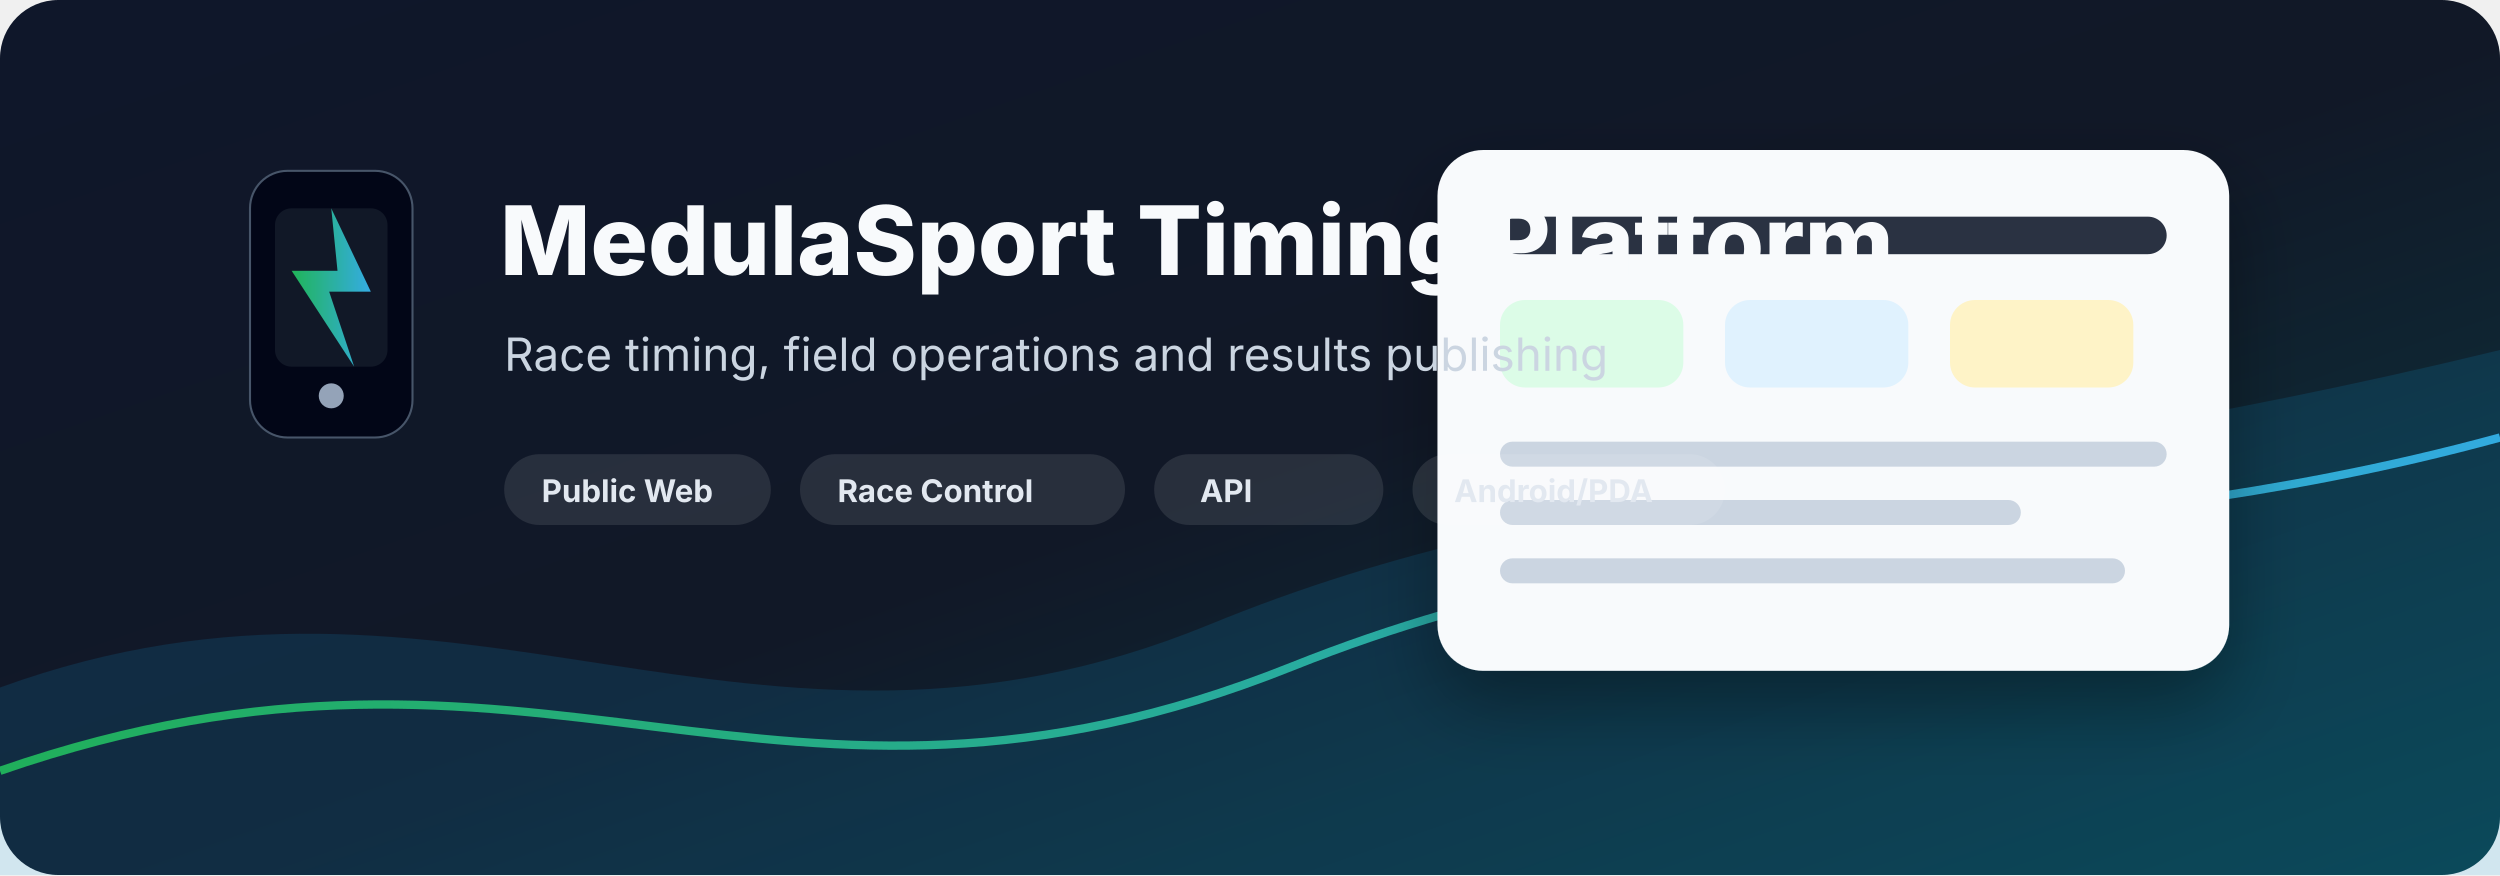
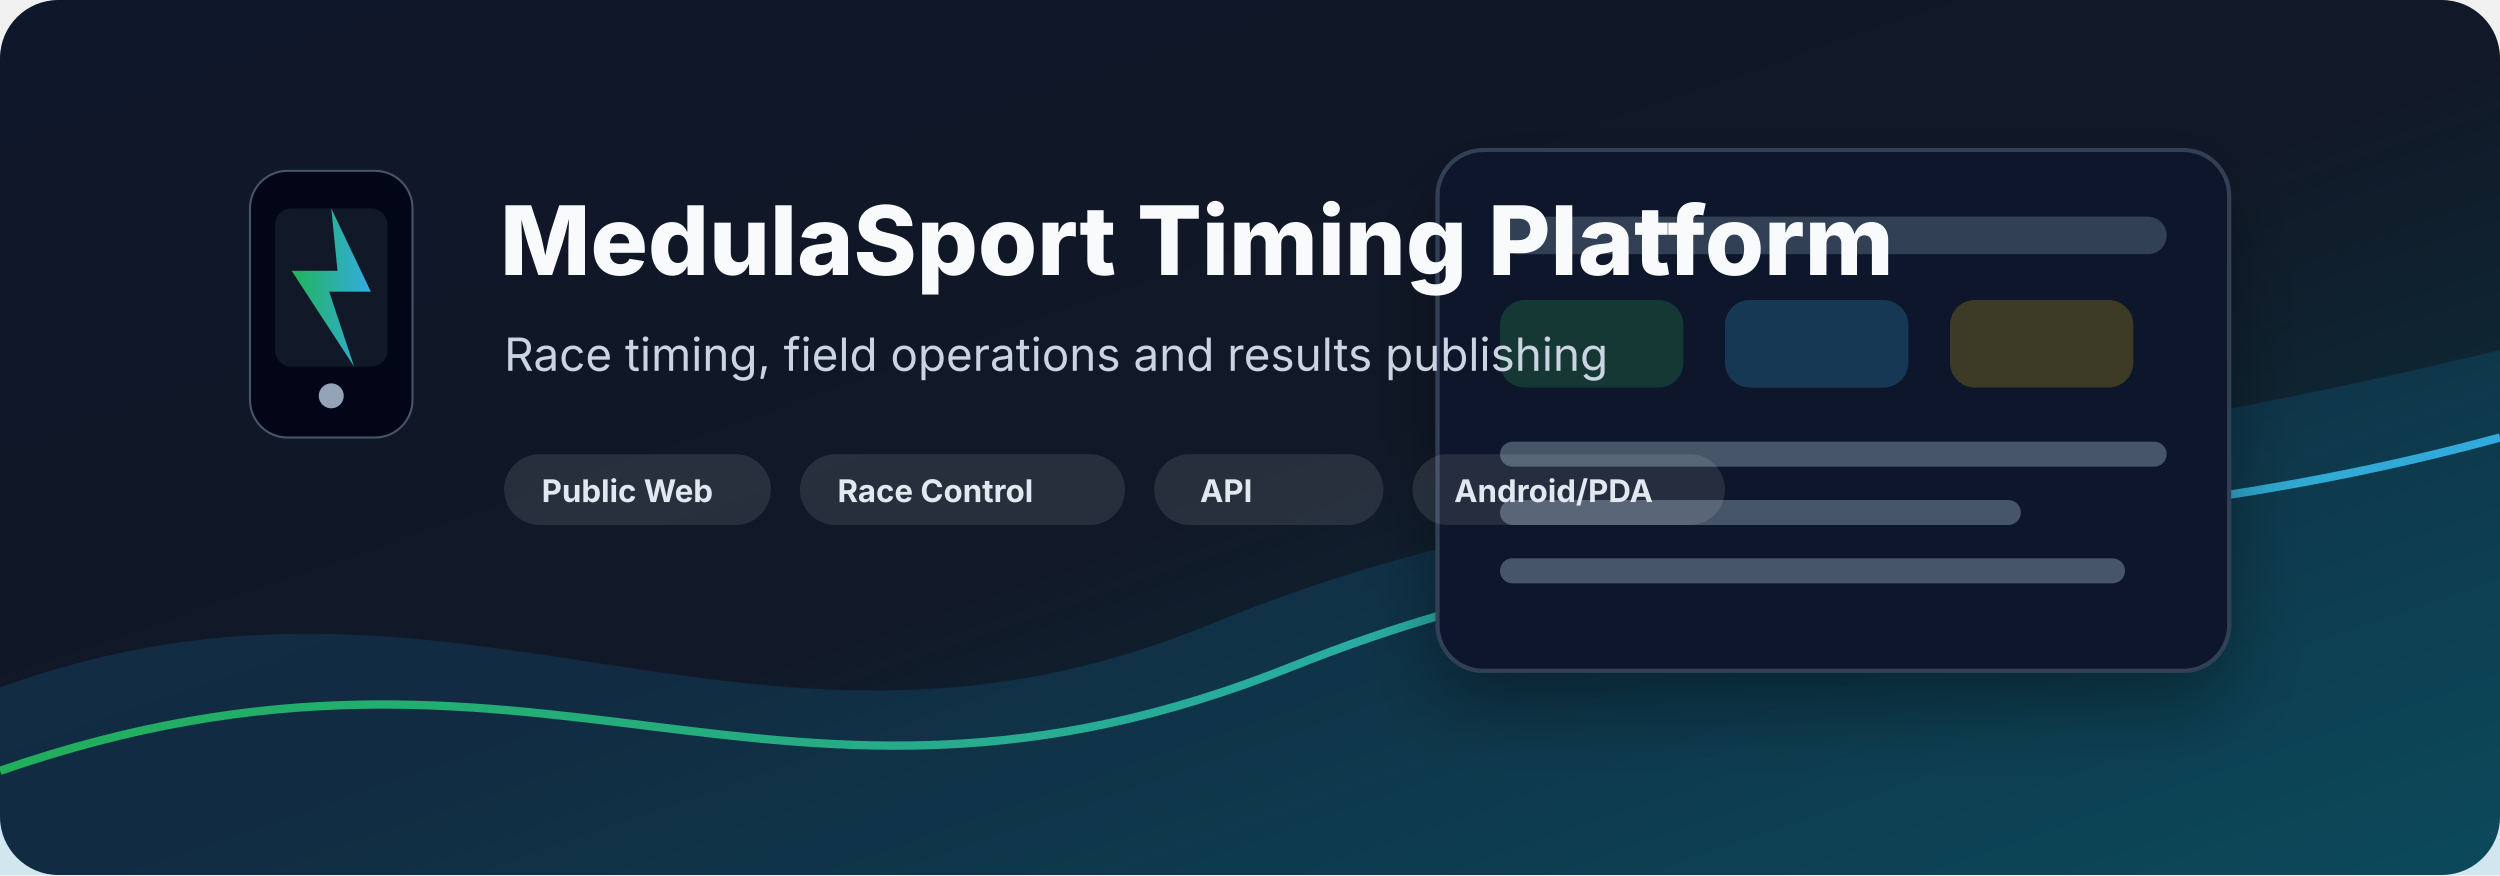
<svg xmlns="http://www.w3.org/2000/svg" width="1200" height="420" viewBox="0 0 1200 420" role="img" aria-labelledby="title desc">
  <defs>
    <linearGradient id="bg" x1="0" y1="0" x2="1" y2="1">
      <stop offset="0" stop-color="#0f172a" />
      <stop offset="0.52" stop-color="#111827" />
      <stop offset="1" stop-color="#0b3b44" />
    </linearGradient>
    <linearGradient id="accent" x1="0" y1="0" x2="1" y2="0">
      <stop offset="0" stop-color="#22c55e" />
      <stop offset="1" stop-color="#38bdf8" />
    </linearGradient>
    <filter id="shadow" x="-20%" y="-20%" width="140%" height="140%">
      <feDropShadow dx="0" dy="16" stdDeviation="18" flood-color="#000" flood-opacity="0.35" />
    </filter>
  </defs>
  <rect width="1200" height="420" rx="28" fill="url(#bg)" />
  <path d="M0 330 C220 250 360 390 580 300 C760 226 912 238 1200 168 L1200 420 L0 420 Z" fill="#0ea5e9" opacity="0.14" />
  <path d="M0 370 C260 280 370 420 620 320 C820 240 980 270 1200 210" fill="none" stroke="url(#accent)" stroke-width="4" opacity="0.85" />
  <g filter="url(#shadow)">
-     <rect x="690" y="72" width="380" height="250" rx="22" fill="#f8fafc" />
-     <rect x="720" y="104" width="320" height="18" rx="9" fill="#0f172a" opacity="0.88" />
-     <rect x="720" y="144" width="88" height="42" rx="12" fill="#dcfce7" />
-     <rect x="828" y="144" width="88" height="42" rx="12" fill="#e0f2fe" />
-     <rect x="936" y="144" width="88" height="42" rx="12" fill="#fef3c7" />
-     <rect x="720" y="212" width="320" height="12" rx="6" fill="#cbd5e1" />
-     <rect x="720" y="240" width="250" height="12" rx="6" fill="#cbd5e1" />
-     <rect x="720" y="268" width="300" height="12" rx="6" fill="#cbd5e1" />
+     <rect x="690" y="72" width="380" height="250" rx="22" fill="#0f172a" stroke="#334155" stroke-width="2" />
+     <rect x="720" y="104" width="320" height="18" rx="9" fill="#334155" />
+     <rect x="720" y="144" width="88" height="42" rx="12" fill="#22c55e" opacity="0.20" />
+     <rect x="828" y="144" width="88" height="42" rx="12" fill="#38bdf8" opacity="0.20" />
+     <rect x="936" y="144" width="88" height="42" rx="12" fill="#facc15" opacity="0.20" />
+     <rect x="720" y="212" width="320" height="12" rx="6" fill="#475569" />
+     <rect x="720" y="240" width="250" height="12" rx="6" fill="#475569" />
+     <rect x="720" y="268" width="300" height="12" rx="6" fill="#475569" />
  </g>
  <g transform="translate(120 82)">
    <rect x="0" y="0" width="78" height="128" rx="18" fill="#020617" stroke="#475569" />
    <rect x="12" y="18" width="54" height="76" rx="8" fill="#111827" />
    <circle cx="39" cy="108" r="6" fill="#94a3b8" />
    <path d="M39 18 L58 58 L38 58 L50 94 L20 48 L42 48 Z" fill="url(#accent)" opacity="0.9" />
  </g>
-   <text x="240" y="132" fill="#f8fafc" font-family="Inter, Segoe UI, Arial, sans-serif" font-size="46" font-weight="800">MedulaSport Timing Platform</text>
-   <text x="242" y="178" fill="#cbd5e1" font-family="Inter, Segoe UI, Arial, sans-serif" font-size="22">Race timing, field operations and results publishing</text>
+   <text x="240" y="132" fill="#f8fafc" font-family="Inter, Segoe UI, Arial, sans-serif" font-size="46" font-weight="800">
+     MedulaSport Timing Platform
+   </text>
+   <text x="242" y="178" fill="#cbd5e1" font-family="Inter, Segoe UI, Arial, sans-serif" font-size="22">
+     Race timing, field operations and results publishing
+   </text>
  <g transform="translate(242 218)" font-family="Inter, Segoe UI, Arial, sans-serif" font-size="15" font-weight="700">
    <rect x="0" y="0" width="128" height="34" rx="17" fill="#ffffff" opacity="0.1" />
    <text x="18" y="23" fill="#e2e8f0">Public Web</text>
    <rect x="142" y="0" width="156" height="34" rx="17" fill="#ffffff" opacity="0.1" />
    <text x="160" y="23" fill="#e2e8f0">Race Control</text>
    <rect x="312" y="0" width="110" height="34" rx="17" fill="#ffffff" opacity="0.1" />
    <text x="334" y="23" fill="#e2e8f0">API</text>
    <rect x="436" y="0" width="150" height="34" rx="17" fill="#ffffff" opacity="0.1" />
    <text x="456" y="23" fill="#e2e8f0">Android/PDA</text>
  </g>
</svg>
